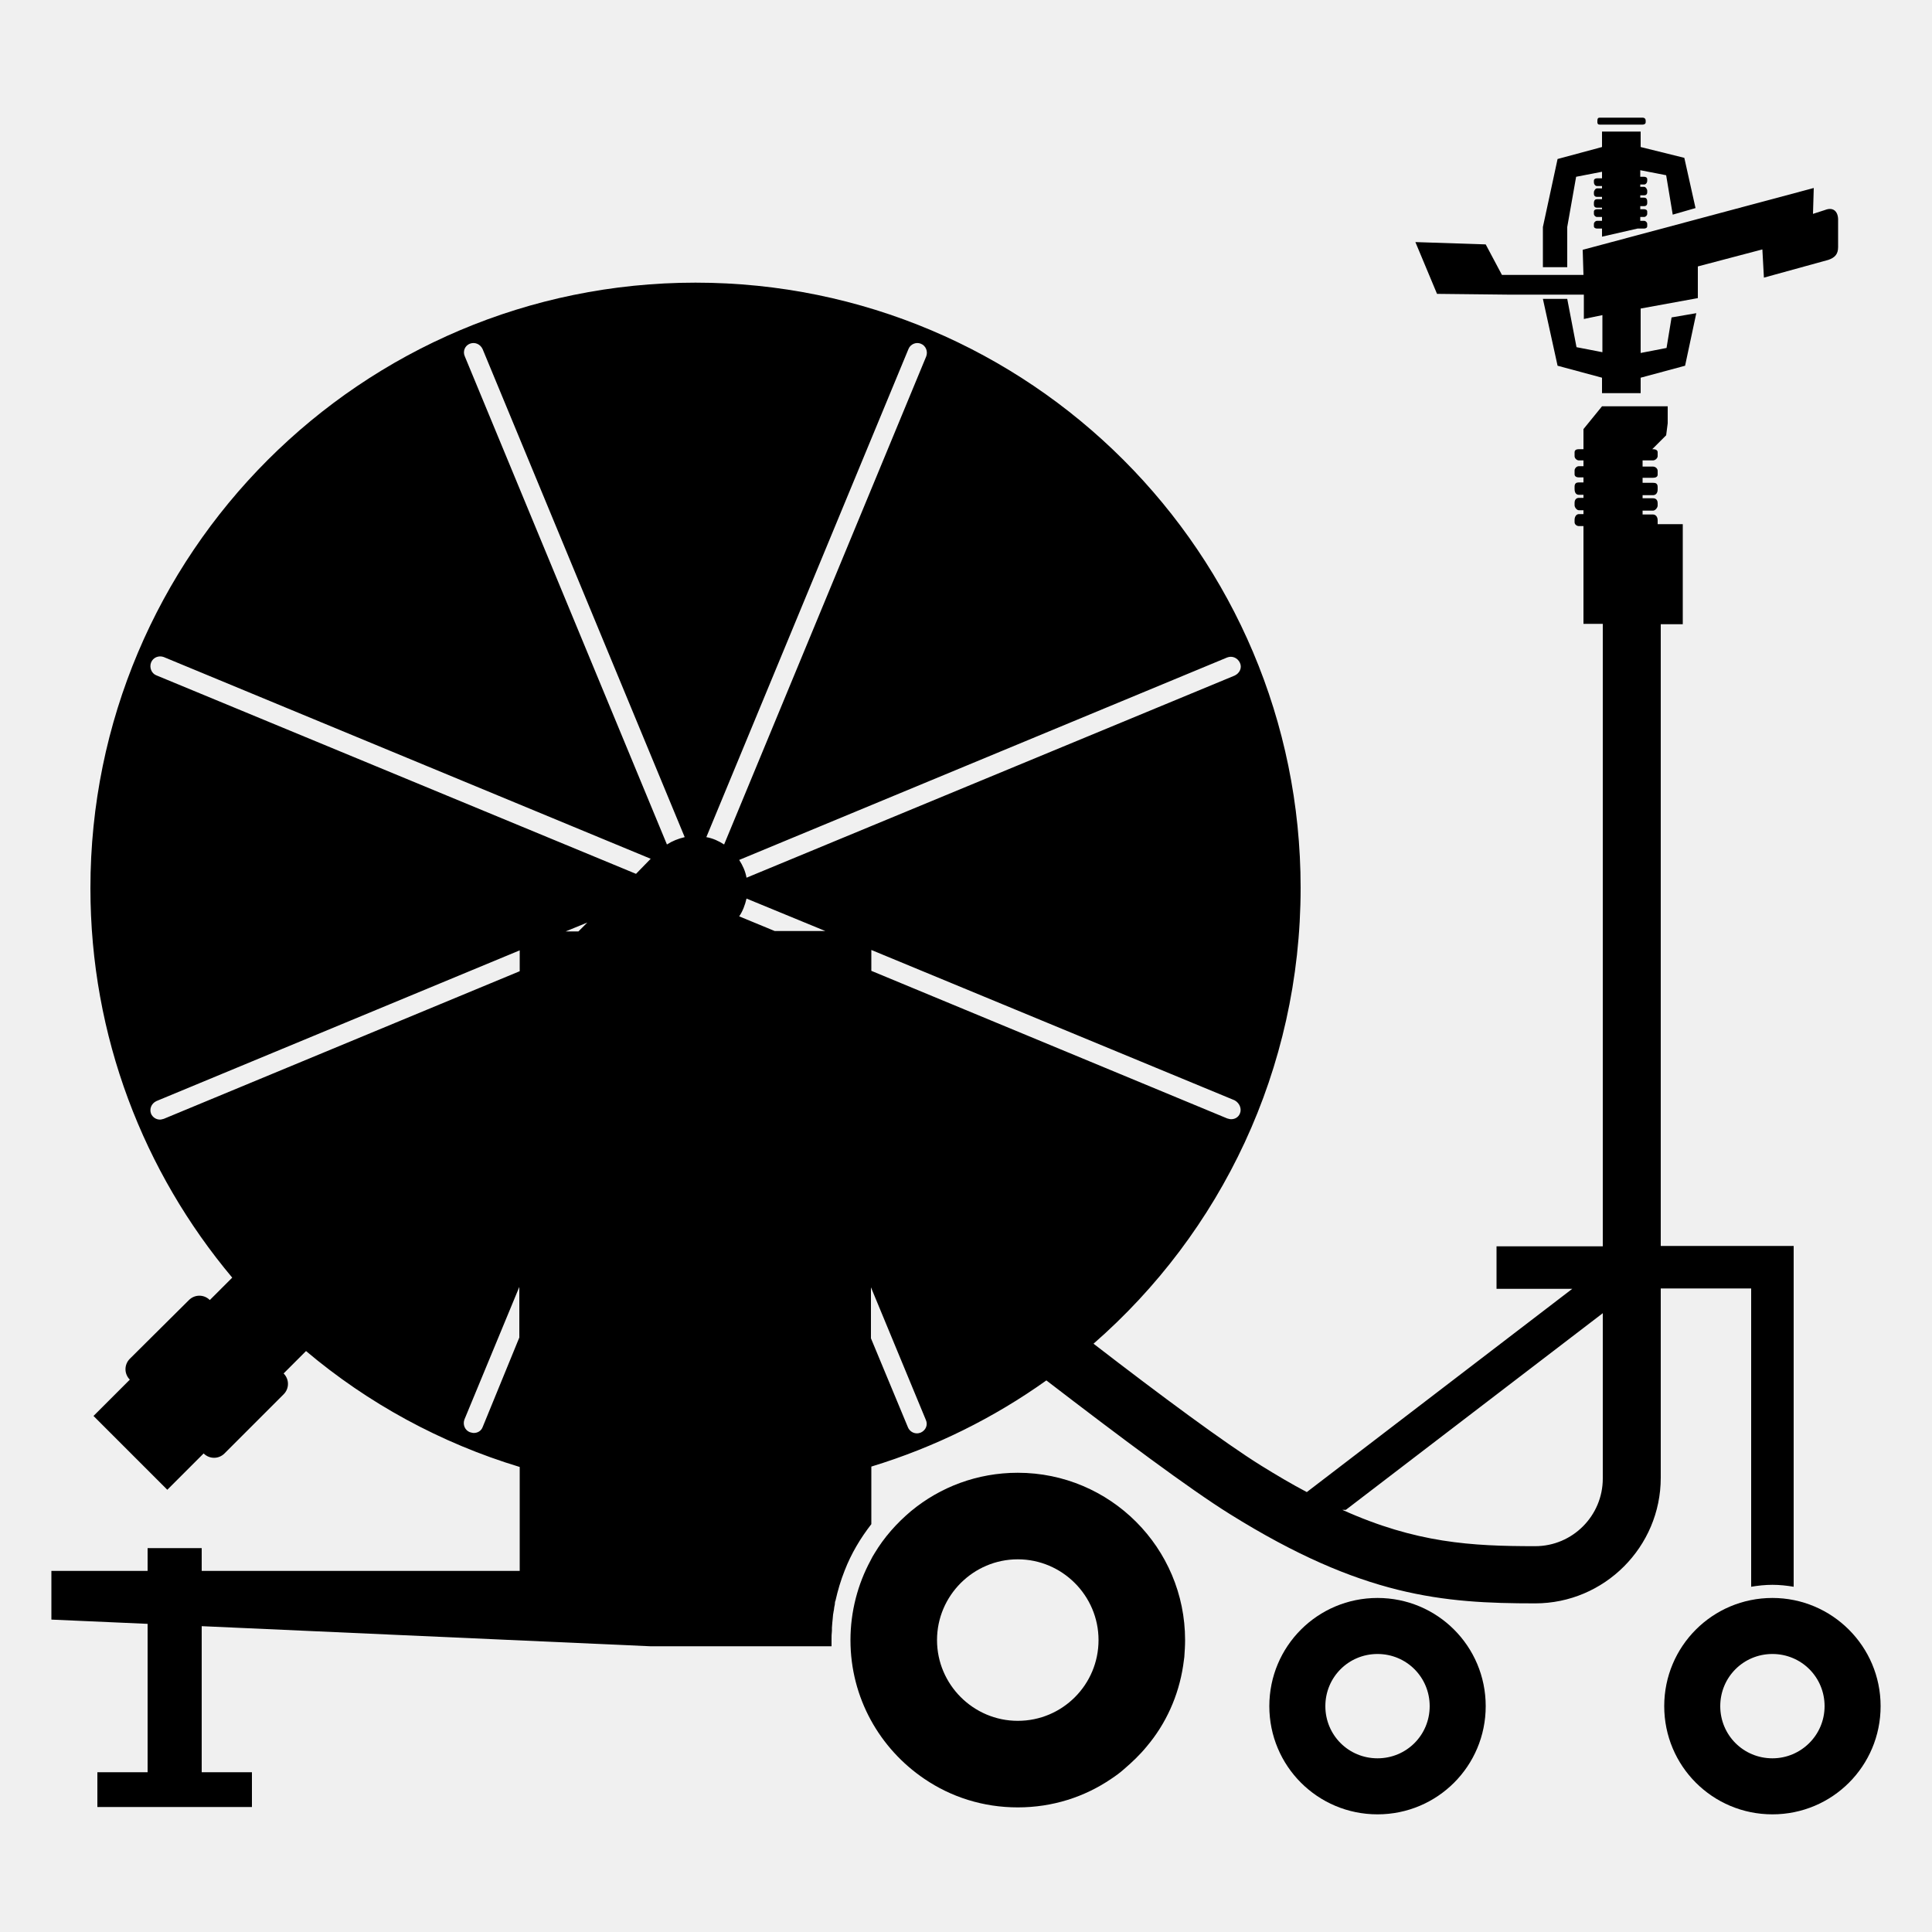
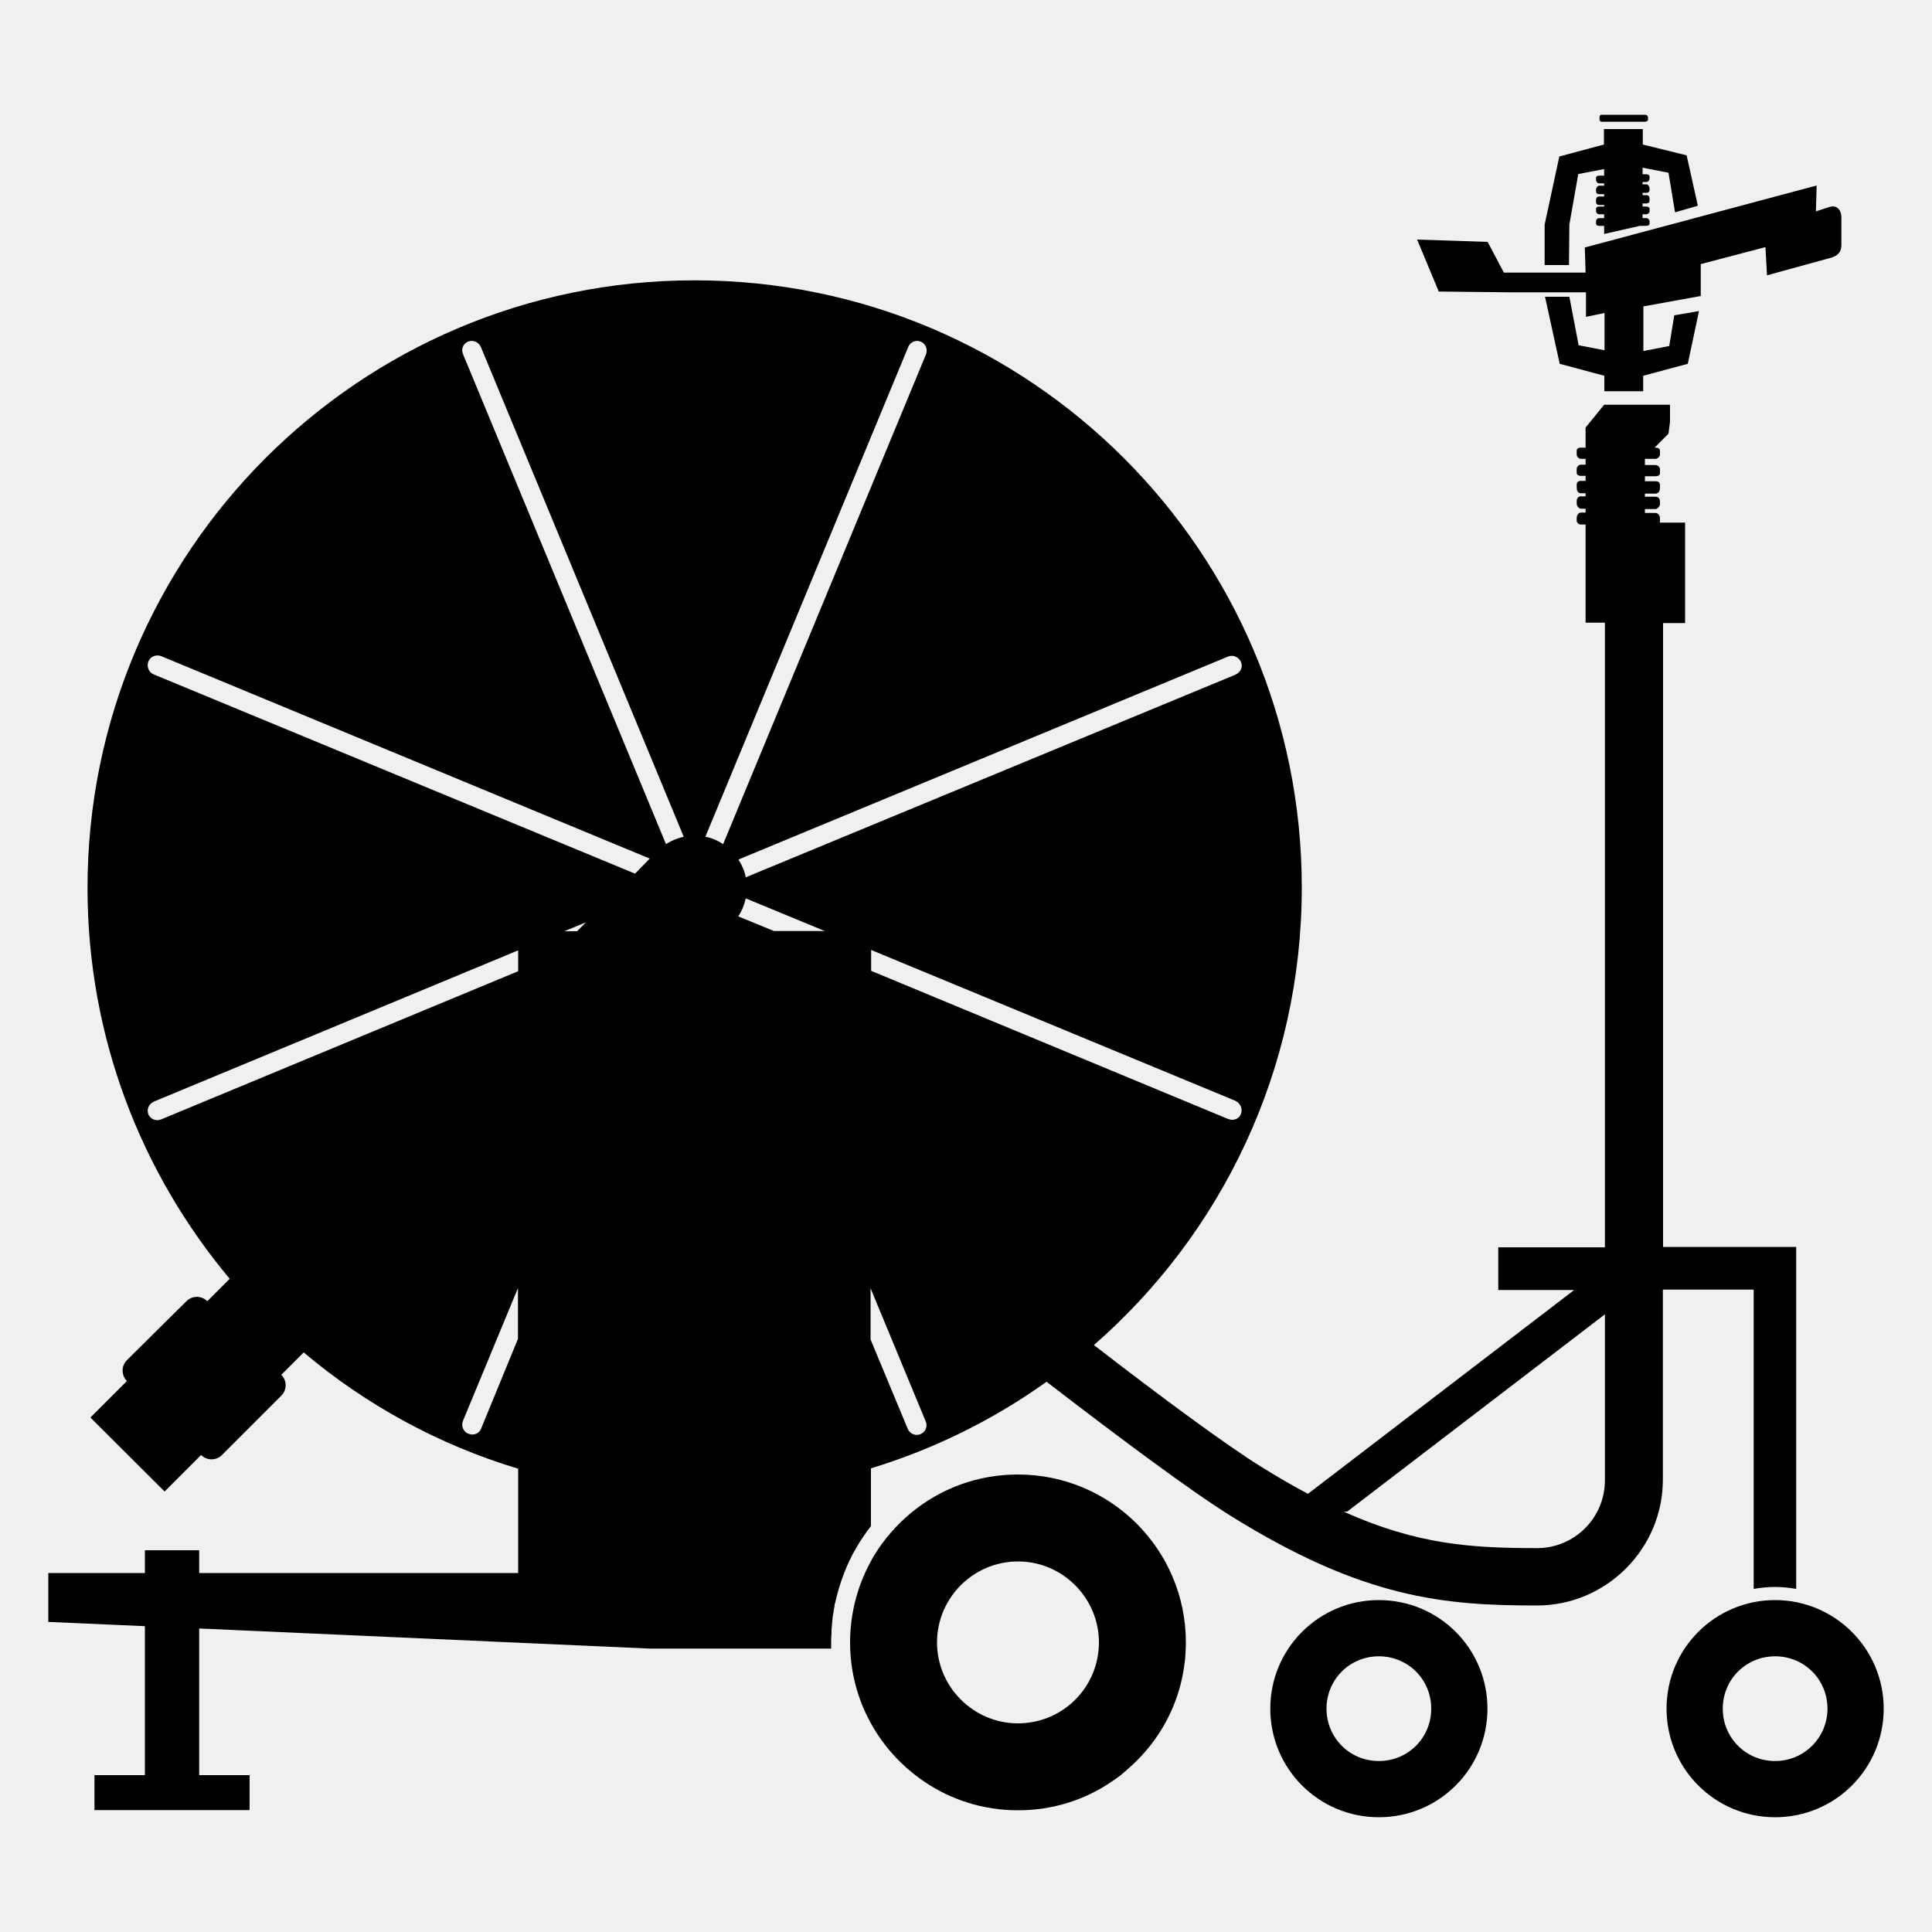
<svg xmlns="http://www.w3.org/2000/svg" version="1.1" id="Calque_1" x="0px" y="0px" viewBox="0 0 1000 1000" style="enable-background:new 0 0 1000 1000;" xml:space="preserve">
  <style type="text/css">
	.st0{fill:#FFFFFF;}
	.st1{fill:none;}
</style>
  <g>
-     <path d="M917.4,827.1c-31,0-56,25-56,56s25,56,56,56s56-25,56-56S948.2,827.1,917.4,827.1z M917.4,910.1c-15,0-27-12-27-27   s12-27,27-27s27,12,27,27S932.2,910.1,917.4,910.1z" />
+     <path d="M918.8,828.2c-31.1,0-56.2,25.1-56.2,56.2s25.1,56.2,56.2,56.2s56.2-25.1,56.2-56.2S949.7,828.2,918.8,828.2z M918.8,911.5   c-15.1,0-27.1-12-27.1-27.1s12-27.1,27.1-27.1s27.1,12,27.1,27.1S933.7,911.5,918.8,911.5z" />
    <g>
-       <polygon class="st0" points="360,454.3 362.6,453.1 360,446.5 357.2,453.1   " />
-       <polygon class="st0" points="360,465.1 357.2,466.1 360,472.7 362.6,466.1   " />
-       <polygon class="st0" points="356.2,455.9 357.2,453.1 350.8,450.5 353.4,456.9   " />
-       <polygon class="st0" points="363.8,463.5 362.6,466.1 369.2,468.9 366.4,462.3   " />
-       <polygon class="st0" points="357.2,453.1 356.2,455.9 360,454.3   " />
-       <polygon class="st0" points="362.6,466.1 363.8,463.5 360,465.1   " />
-       <polygon class="st0" points="356.2,463.5 353.4,462.3 350.8,468.9 357.2,466.1   " />
-       <polygon class="st0" points="363.8,455.9 366.4,456.9 369.2,450.5 362.6,453.1   " />
-       <polygon class="st0" points="362.6,453.1 360,454.3 363.8,455.9   " />
-       <polygon class="st0" points="357.2,466.1 360,465.1 356.2,463.5   " />
-       <polygon class="st0" points="365.4,459.7 366.4,462.3 373,459.7 366.4,456.9   " />
-       <polygon class="st0" points="354.6,459.7 353.4,456.9 346.8,459.7 353.4,462.3   " />
-       <polygon class="st0" points="353.4,462.3 356.2,463.5 354.6,459.7   " />
-       <polygon class="st0" points="366.4,456.9 363.8,455.9 365.4,459.7   " />
-       <polygon class="st0" points="363.8,463.5 366.4,462.3 365.4,459.7   " />
-       <polygon class="st0" points="353.4,456.9 354.6,459.7 356.2,455.9   " />
-       <polygon class="st0" points="363.8,455.9 360,454.3 356.2,455.9 354.6,459.7 356.2,463.5 360,465.1 363.8,463.5 365.4,459.7   " />
+       <polygon class="st0" points="359.5,454.1 362.1,452.9 359.5,446.3 356.7,452.9   " />
+       <polygon class="st0" points="359.5,465 356.7,466 359.5,472.6 362.1,466   " />
+       <polygon class="st0" points="355.7,455.8 356.7,452.9 350.3,450.3 352.9,456.8   " />
+       <polygon class="st0" points="363.3,463.4 362.1,466 368.8,468.8 365.9,462.2   " />
+       <polygon class="st0" points="356.7,452.9 355.7,455.8 359.5,454.1   " />
+       <polygon class="st0" points="362.1,466 363.3,463.4 359.5,465   " />
+       <polygon class="st0" points="355.7,463.4 352.9,462.2 350.3,468.8 356.7,466   " />
+       <polygon class="st0" points="363.3,455.8 365.9,456.8 368.8,450.3 362.1,452.9   " />
+       <polygon class="st0" points="362.1,452.9 359.5,454.1 363.3,455.8   " />
+       <polygon class="st0" points="356.7,466 359.5,465 355.7,463.4   " />
+       <polygon class="st0" points="364.9,459.6 365.9,462.2 372.6,459.6 365.9,456.8   " />
+       <polygon class="st0" points="354.1,459.6 352.9,456.8 346.3,459.6 352.9,462.2   " />
+       <polygon class="st0" points="352.9,462.2 355.7,463.4 354.1,459.6   " />
+       <polygon class="st0" points="365.9,456.8 363.3,455.8 364.9,459.6   " />
+       <polygon class="st0" points="363.3,463.4 365.9,462.2 364.9,459.6   " />
+       <polygon class="st0" points="352.9,456.8 354.1,459.6 355.7,455.8   " />
+       <polygon class="st0" points="363.3,455.8 359.5,454.1 355.7,455.8 354.1,459.6 355.7,463.4 359.5,465 363.3,463.4 364.9,459.6       " />
    </g>
    <g>
-       <path class="st1" d="M432.4,829.1c0,0.2,0,0.4-0.2,0.6C432.2,829.5,432.2,829.3,432.4,829.1z" />
-       <path class="st1" d="M431.2,836.3c0,0.6-0.2,1.4-0.2,2.2C431,837.7,431,836.9,431.2,836.3z" />
-       <path class="st1" d="M431.8,832.3c0,0.6-0.2,1-0.2,1.6C431.6,833.5,431.6,832.9,431.8,832.3z" />
-       <path class="st1" d="M430.6,840.3c0,0.8-0.2,1.8-0.2,2.6C430.6,842.1,430.6,841.3,430.6,840.3z" />
-       <path class="st1" d="M430.4,844.5c0,1.4-0.2,2.8-0.2,4.4C430.2,847.5,430.2,846.1,430.4,844.5z" />
+       <path class="st1" d="M432.2,830.2c0,0.2,0,0.4-0.2,0.6C432,830.6,432,830.4,432.2,830.2z" />
+       <path class="st1" d="M431,837.4c0,0.6-0.2,1.4-0.2,2.2C430.8,838.8,430.8,838,431,837.4z" />
+       <path class="st1" d="M431.6,833.4c0,0.6-0.2,1-0.2,1.6C431.4,834.6,431.4,834,431.6,833.4z" />
+       <path class="st1" d="M430.4,841.5c0,0.8-0.2,1.8-0.2,2.6C430.4,843.3,430.4,842.5,430.4,841.5z" />
+       <path class="st1" d="M430.2,845.7c0,1.4-0.2,2.8-0.2,4.4C430,848.7,430,847.3,430.2,845.7z" />
    </g>
    <g>
-       <path d="M828,64.5h22.2c0.8,0,1.6-0.4,1.6-1.2v-0.8c0-1.2-0.8-1.6-1.6-1.6H828c-0.8,0-1.2,0.4-1.2,1.6v0.8    C826.8,64.1,827.2,64.5,828,64.5z" />
-       <path d="M811.2,117.5l4.6-26l13.4-2.6v3.4h-2.6c-0.8,0-1.6,0.4-1.6,1.2v0.8c0,1.2,0.8,2,1.6,2h2.6v1.2h-2.6c-0.8,0-1.6,1.2-1.6,2    v0.8c0,1.2,0.8,1.6,1.6,1.6h2.6v1.2h-2.6c-0.8,0-1.6,0.4-1.6,2v0.8c0,1.2,0.8,1.6,1.6,1.6h2.6v0.8h-2.6c-0.8,0-1.6,0.4-1.6,1.2    v1.2c0,0.8,0.8,1.6,1.6,1.6h2.6v2h-2.6c-0.8,0-1.6,0.8-1.6,1.6v1.2c0,0.8,0.8,1.2,1.6,1.2h2.6v4.2l18.4-4.2h3.4    c0.8,0,1.6-0.4,1.6-1.2v-1.2c0-0.8-0.8-1.6-1.6-1.6h-2v-2h2c0.8,0,1.6-0.8,1.6-1.6v-1.2c0-0.8-0.8-1.2-1.6-1.2h-2v-1.6h2    c0.8,0,1.6-0.4,1.6-1.6v-0.8c0-1.6-0.8-2-1.6-2h-2v-1.2h2c0.8,0,1.6-0.4,1.6-1.6v-0.8c0-0.8-0.8-2-1.6-2h-2v-1.2h2    c0.8,0,1.6-0.8,1.6-2v-0.8c0-0.8-0.8-1.2-1.6-1.2h-2v-3.4l13.4,2.6l3.4,20.4l11.8-3.4l-5.8-26l-22.6-5.6v-8h-20v8l-23,6.2    l-7.6,35.2v20.8l0,0h12.6V117.5z" />
-       <path d="M944.6,108.7l-6.2,2l0.4-13.4l-119.6,32l0.4,13h-42.2l-8.4-15.8l-36.4-1.2l11.2,26.8l36.8,0.4h39.2v12.6l9.6-2v19.2    l-13.4-2.6l-4.8-25h-12.6l7.6,34.6l23,6.2v8h20v-8l23-6.2l5.8-27.2l-12.8,2.2l-2.6,15.8l-13.4,2.6v-23l29.6-5.4v-16.4l33.4-8.8    l0.8,14.6l33.4-9.2c3.4-1.2,5-3,5-6.6v-14.6C951.2,109.1,948.6,107.1,944.6,108.7z" />
-       <path d="M859.6,645.3V323.1H871v-51.8h-13v-0.8v-1.2c0-2-1.2-3-2.4-3h-5.4v-2h5.4c1.2,0,2.4-1.6,2.4-2.6v-1.2c0-2-1.2-2.6-2.4-2.6    h-5.4v-1.6h5.4c1.2,0,2.4-0.8,2.4-3v-1.2c0-2-1.2-2.2-2.4-2.2h-5.4v-2.6h5.4c1.2,0,2.4-0.4,2.4-1.6v-2c0-1.2-1.2-2.2-2.4-2.2h-5.4    v-3.2h5.4c1.2,0,2.4-1.2,2.4-2.2v-2c0-1.2-1.2-1.6-2.4-1.6h-0.4l7.2-7.2l0.8-6.2v-8.8h-34l-9.6,11.8v10.4h-2.4    c-1.2,0-2.2,0.4-2.2,1.6v2c0,1.2,1.2,2.2,2.2,2.2h2.4v3h-2.4c-1.2,0-2.2,1.2-2.2,2.2v2c0,1.2,1.2,1.6,2.2,1.6h2.4v2.6h-2.4    c-1.2,0-2.2,0.4-2.2,2.2v1.2c0,2.4,1.2,3,2.2,3h2.4v1.6h-2.4c-1.2,0-2.2,0.8-2.2,2.6v1.2c0,1.2,1.2,2.6,2.2,2.6h2.4v2h-2.4    c-1.2,0-2.2,1.2-2.2,3v1.2c0,1.2,1.2,2,2.2,2h2.4v50.6h10v322.2h-55v22h39.2L676.4,772.3c-7.6-4-15.4-8.6-23.8-13.8    c-18.6-11.6-51.6-36-86.6-63c65.8-57.4,107.2-141.8,107.2-236c0-173-140.2-313.2-313.2-313.2S46.8,286.7,46.8,459.7    c0,76.8,27.6,147,73.4,201.6l-11.6,11.6c-3-3-7.8-3-10.8,0l-30.6,30.4c-3,3-3,7.8,0,10.8l-18.8,18.8l38.2,38.2l18.8-18.8    c3,3,7.8,3,10.8,0l30.6-30.6c3-3,3-7.8,0-10.8l11.6-11.6c32,27,69.6,47.6,110.6,60v53.8H104.4v-11.8h-28v11.8H26.6v25.2l49.8,2.2    v76.8h-26v18h26h28h26v-18h-26v-75.6l232.2,10.4h93.8c0-1.2,0-2.4,0-3.6c0-1.4,0-2.8,0.2-4.4c0-0.6,0-1,0-1.6    c0-0.8,0.2-1.8,0.2-2.6c0-0.6,0.2-1.4,0.2-2c0-0.8,0.2-1.4,0.2-2.2c0.2-0.8,0.2-1.6,0.4-2.2c0-0.6,0.2-1,0.2-1.6    c0.2-0.8,0.4-1.8,0.4-2.6c0-0.2,0-0.4,0.2-0.6c1.2-5.4,2.8-10.8,4.8-15.8c3.4-8.8,8.2-16.8,13.8-24v-29.8    c32.8-10,63.4-25.2,90.6-44.6c38,29.2,74.4,56.4,95,69.2c68.6,42.8,110.4,46.2,158,46.2c35.8,0,65-29.2,65-65v-98h46.8v154.4    c3.6-0.6,7.2-1,11-1s7.4,0.4,11,1V666.9v-22h-22h-46.8V645.3z M386.4,465.1l40.8,16.8H401l-18.4-7.6    C384.4,471.7,385.6,468.5,386.4,465.1z M299.4,482.1h-6.6l11.2-4.6L299.4,482.1z M641.8,576.3c-0.8,2-2.6,3-4.6,3    c-0.6,0-1.2-0.2-2-0.4L451,502.5v-10.8l188,77.8C641.6,570.9,642.8,573.9,641.8,576.3z M635.2,340.3c2.6-1,5.4,0.2,6.6,2.8    s-0.2,5.4-2.8,6.6L386.4,454.3c-0.6-3.4-2-6.4-3.8-9.2L635.2,340.3z M476.6,177.9c2.6,1,3.8,4,2.8,6.6L374.8,437.1    c-2.8-1.8-5.8-3.2-9.2-3.8l104.6-252.6C471.2,178.1,474.2,176.9,476.6,177.9z M243.2,177.9c2.6-1,5.4,0.2,6.6,2.8l104.6,252.6    c-3.4,0.8-6.4,2-9.2,3.8L240.6,184.5C239.4,181.9,240.6,178.9,243.2,177.9z M78.2,342.9c1-2.6,4-3.8,6.6-2.8l252,104.4l-7.6,7.8    L80.8,349.5C78.4,348.5,77.2,345.5,78.2,342.9z M82.8,579.5c-2,0-3.8-1.2-4.6-3c-1-2.6,0.2-5.4,2.8-6.6l188-78v10.8L84.8,579.1    C84,579.3,83.4,579.5,82.8,579.5z M249.8,738.7c-0.8,2-2.6,3-4.6,3c-0.6,0-1.2-0.2-2-0.4c-2.6-1-3.8-4-2.8-6.6l28.4-68.6v26.2    L249.8,738.7z M476.6,741.5c-0.6,0.2-1.2,0.4-2,0.4c-2,0-3.8-1.2-4.6-3l-19.2-46.2v-26.4l28.4,68.6    C480.4,737.5,479.2,740.3,476.6,741.5z M794.6,800.3c-33,0-61.6-1.6-99.8-18.8h1.8l133-101.8v85.6    C829.6,784.5,814,800.3,794.6,800.3z" />
+       <path d="M829.1,63h22.3c0.8,0,1.6-0.4,1.6-1.2V61c0-1.2-0.8-1.6-1.6-1.6h-22.3c-0.8,0-1.2,0.4-1.2,1.6v0.8    C827.9,62.6,828.3,63,829.1,63z" />
+       <path d="M812.3,116.2l4.6-26.1l13.4-2.6v3.4h-2.6c-0.8,0-1.6,0.4-1.6,1.2v0.8c0,1.2,0.8,2,1.6,2h2.6v1.2h-2.6    c-0.8,0-1.6,1.2-1.6,2v0.8c0,1.2,0.8,1.6,1.6,1.6h2.6v1.2h-2.6c-0.8,0-1.6,0.4-1.6,2v0.8c0,1.2,0.8,1.6,1.6,1.6h2.6v0.8h-2.6    c-0.8,0-1.6,0.4-1.6,1.2v1.2c0,0.8,0.8,1.6,1.6,1.6h2.6v2h-2.6c-0.8,0-1.6,0.8-1.6,1.6v1.2c0,0.8,0.8,1.2,1.6,1.2h2.6v4.2    l18.5-4.2h3.4c0.8,0,1.6-0.4,1.6-1.2v-1.2c0-0.8-0.8-1.6-1.6-1.6h-2v-2h2c0.8,0,1.6-0.8,1.6-1.6v-1.2c0-0.8-0.8-1.2-1.6-1.2h-2    v-1.6h2c0.8,0,1.6-0.4,1.6-1.6V103c0-1.6-0.8-2-1.6-2h-2v-1.2h2c0.8,0,1.6-0.4,1.6-1.6v-0.8c0-0.8-0.8-2-1.6-2h-2v-1.2h2    c0.8,0,1.6-0.8,1.6-2v-0.8c0-0.8-0.8-1.2-1.6-1.2h-2v-3.4l13.4,2.6l3.4,20.5l11.8-3.4l-5.8-26.1l-22.7-5.6v-8h-20.1v8l-23.1,6.2    l-7.6,35.3v20.9l0,0h12.6L812.3,116.2L812.3,116.2z" />
+       <path d="M946.1,107.4l-6.2,2l0.4-13.4l-120,32.1l0.4,13h-42.3l-8.4-15.9l-36.5-1.2l11.2,26.9l36.9,0.4h39.3V164l9.6-2v19.3    l-13.4-2.6l-4.8-25.1h-12.6l7.6,34.7l23.1,6.2v8h20.1v-8l23.1-6.2l5.8-27.3l-12.8,2.2l-2.6,15.9l-13.4,2.6v-23.1l29.7-5.4v-16.5    l33.5-8.8l0.8,14.6l33.5-9.2c3.4-1.2,5-3,5-6.6V112C952.7,107.8,950.1,105.8,946.1,107.4z" />
+       <path d="M860.8,645.8V322.5h11.4v-52h-13v-0.8v-1.2c0-2-1.2-3-2.4-3h-5.4v-2h5.4c1.2,0,2.4-1.6,2.4-2.6v-1.2c0-2-1.2-2.6-2.4-2.6    h-5.4v-1.6h5.4c1.2,0,2.4-0.8,2.4-3v-1.2c0-2-1.2-2.2-2.4-2.2h-5.4v-2.6h5.4c1.2,0,2.4-0.4,2.4-1.6v-2c0-1.2-1.2-2.2-2.4-2.2h-5.4    v-3.2h5.4c1.2,0,2.4-1.2,2.4-2.2v-2c0-1.2-1.2-1.6-2.4-1.6h-0.4l7.2-7.2l0.8-6.2v-8.8h-34.1l-9.6,11.8v10.4h-2.4    c-1.2,0-2.2,0.4-2.2,1.6v2c0,1.2,1.2,2.2,2.2,2.2h2.4v3h-2.4c-1.2,0-2.2,1.2-2.2,2.2v2c0,1.2,1.2,1.6,2.2,1.6h2.4v2.6h-2.4    c-1.2,0-2.2,0.4-2.2,2.2v1.2c0,2.4,1.2,3,2.2,3h2.4v1.6h-2.4c-1.2,0-2.2,0.8-2.2,2.6v1.2c0,1.2,1.2,2.6,2.2,2.6h2.4v2h-2.4    c-1.2,0-2.2,1.2-2.2,3v1.2c0,1.2,1.2,2,2.2,2h2.4v50.8h10v323.3h-55.2v22.1h39.3L677,773.2c-7.6-4-15.5-8.6-23.9-13.8    c-18.7-11.6-51.8-36.1-86.9-63.2c66-57.6,107.6-142.3,107.6-236.8c0-173.6-140.7-314.3-314.3-314.3S45.3,286,45.3,459.6    c0,77.1,27.7,147.5,73.6,202.3l-11.6,11.6c-3-3-7.8-3-10.8,0L65.7,704c-3,3-3,7.8,0,10.8l-18.9,18.9L85.2,772l18.9-18.9    c3,3,7.8,3,10.8,0l30.7-30.7c3-3,3-7.8,0-10.8l11.6-11.6c32.1,27.1,69.8,47.8,111,60.2v54H103.1v-11.8H75v11.8H25v25.3l50,2.2    v77.1H48.9v18.1H75h28.1h26.1v-18.1h-26.1v-75.9l233,10.4h94.1c0-1.2,0-2.4,0-3.6c0-1.4,0-2.8,0.2-4.4c0-0.6,0-1,0-1.6    c0-0.8,0.2-1.8,0.2-2.6c0-0.6,0.2-1.4,0.2-2c0-0.8,0.2-1.4,0.2-2.2c0.2-0.8,0.2-1.6,0.4-2.2c0-0.6,0.2-1,0.2-1.6    c0.2-0.8,0.4-1.8,0.4-2.6c0-0.2,0-0.4,0.2-0.6c1.2-5.4,2.8-10.8,4.8-15.9c3.4-8.8,8.2-16.9,13.8-24.1V760    c32.9-10,63.6-25.3,90.9-44.8c38.1,29.3,74.7,56.6,95.3,69.4c68.8,42.9,110.8,46.4,158.5,46.4c35.9,0,65.2-29.3,65.2-65.2v-98.3    h47v154.9c3.6-0.6,7.2-1,11-1s7.4,0.4,11,1V667.5v-22.1h-22.1h-47V645.8z M386,465l40.9,16.9h-26.3l-18.5-7.6    C384,471.6,385.2,468.4,386,465z M298.7,482h-6.6l11.2-4.6L298.7,482z M642.3,576.6c-0.8,2-2.6,3-4.6,3c-0.6,0-1.2-0.2-2-0.4    l-184.8-76.7v-10.8l188.6,78.1C642.1,571.1,643.3,574.1,642.3,576.6z M635.7,339.8c2.6-1,5.4,0.2,6.6,2.8c1.2,2.6-0.2,5.4-2.8,6.6    L386,454.1c-0.6-3.4-2-6.4-3.8-9.2L635.7,339.8z M476.5,176.8c2.6,1,3.8,4,2.8,6.6l-105,253.5c-2.8-1.8-5.8-3.2-9.2-3.8l105-253.5    C471.1,177,474.1,175.8,476.5,176.8z M242.3,176.8c2.6-1,5.4,0.2,6.6,2.8l105,253.5c-3.4,0.8-6.4,2-9.2,3.8l-105-253.5    C238.5,180.8,239.7,177.8,242.3,176.8z M76.8,342.4c1-2.6,4-3.8,6.6-2.8l252.9,104.8l-7.6,7.8L79.4,349    C77,348,75.8,345,76.8,342.4z M81.4,579.8c-2,0-3.8-1.2-4.6-3c-1-2.6,0.2-5.4,2.8-6.6l188.6-78.3v10.8L83.4,579.4    C82.6,579.6,82,579.8,81.4,579.8z M249,739.5c-0.8,2-2.6,3-4.6,3c-0.6,0-1.2-0.2-2-0.4c-2.6-1-3.8-4-2.8-6.6l28.5-68.8V693    L249,739.5z M476.5,742.3c-0.6,0.2-1.2,0.4-2,0.4c-2,0-3.8-1.2-4.6-3l-19.3-46.4v-26.5l28.5,68.8    C480.3,738.3,479.1,741.1,476.5,742.3z M795.6,801.3c-33.1,0-61.8-1.6-100.1-18.9h1.8l133.4-102.1v85.9    C830.7,785.5,815.1,801.3,795.6,801.3z" />
    </g>
-     <path d="M612.4,862.1c0.2-1.4,0.4-2.8,0.6-4.4c0.2-3,0.4-5.8,0.4-8.8c0-47.8-38.8-86.6-86.6-86.6c-21,0-40.2,7.4-55.2,19.8   c-7.4,6.2-14,13.6-19,22c-0.8,1.2-1.4,2.4-2,3.6c-6.6,12.2-10.4,26.4-10.4,41.2c0,30,15.2,56.2,38.2,71.8   c13.8,9.4,30.4,14.8,48.4,14.8c18,0,34.6-5.4,48.4-14.8c2.4-1.6,4.6-3.2,6.6-5c4.2-3.6,8.2-7.4,11.8-11.8   C603.4,892.3,610,877.9,612.4,862.1z M526.8,890.7c-23,0-41.8-18.8-41.8-41.8s18.8-41.8,41.8-41.8c23,0,41.8,18.8,41.8,41.8   S550,890.7,526.8,890.7z" />
-     <path d="M713,827.1c-31,0-56,25-56,56s25,56,56,56s56-25,56-56S744,827.1,713,827.1z M713,910.1c-15,0-27-12-27-27s12-27,27-27   s27,12,27,27S728,910.1,713,910.1z" />
+     <path d="M612.8,863.3c0.2-1.4,0.4-2.8,0.6-4.4c0.2-3,0.4-5.8,0.4-8.8c0-48-38.9-86.9-86.9-86.9c-21.1,0-40.3,7.4-55.4,19.9   c-7.4,6.2-14,13.6-19.1,22.1c-0.8,1.2-1.4,2.4-2,3.6c-6.6,12.2-10.4,26.5-10.4,41.3c0,30.1,15.3,56.4,38.3,72   c13.8,9.4,30.5,14.9,48.6,14.9s34.7-5.4,48.6-14.9c2.4-1.6,4.6-3.2,6.6-5c4.2-3.6,8.2-7.4,11.8-11.8   C603.7,893.6,610.4,879.2,612.8,863.3z M526.9,892c-23.1,0-41.9-18.9-41.9-41.9c0-23.1,18.9-41.9,41.9-41.9   c23.1,0,41.9,18.9,41.9,41.9C568.8,873.2,550.2,892,526.9,892z" />
+     <path d="M713.7,828.2c-31.1,0-56.2,25.1-56.2,56.2s25.1,56.2,56.2,56.2c31.1,0,56.2-25.1,56.2-56.2S744.8,828.2,713.7,828.2z    M713.7,911.5c-15.1,0-27.1-12-27.1-27.1s12-27.1,27.1-27.1c15.1,0,27.1,12,27.1,27.1S728.8,911.5,713.7,911.5z" />
  </g>
</svg>
